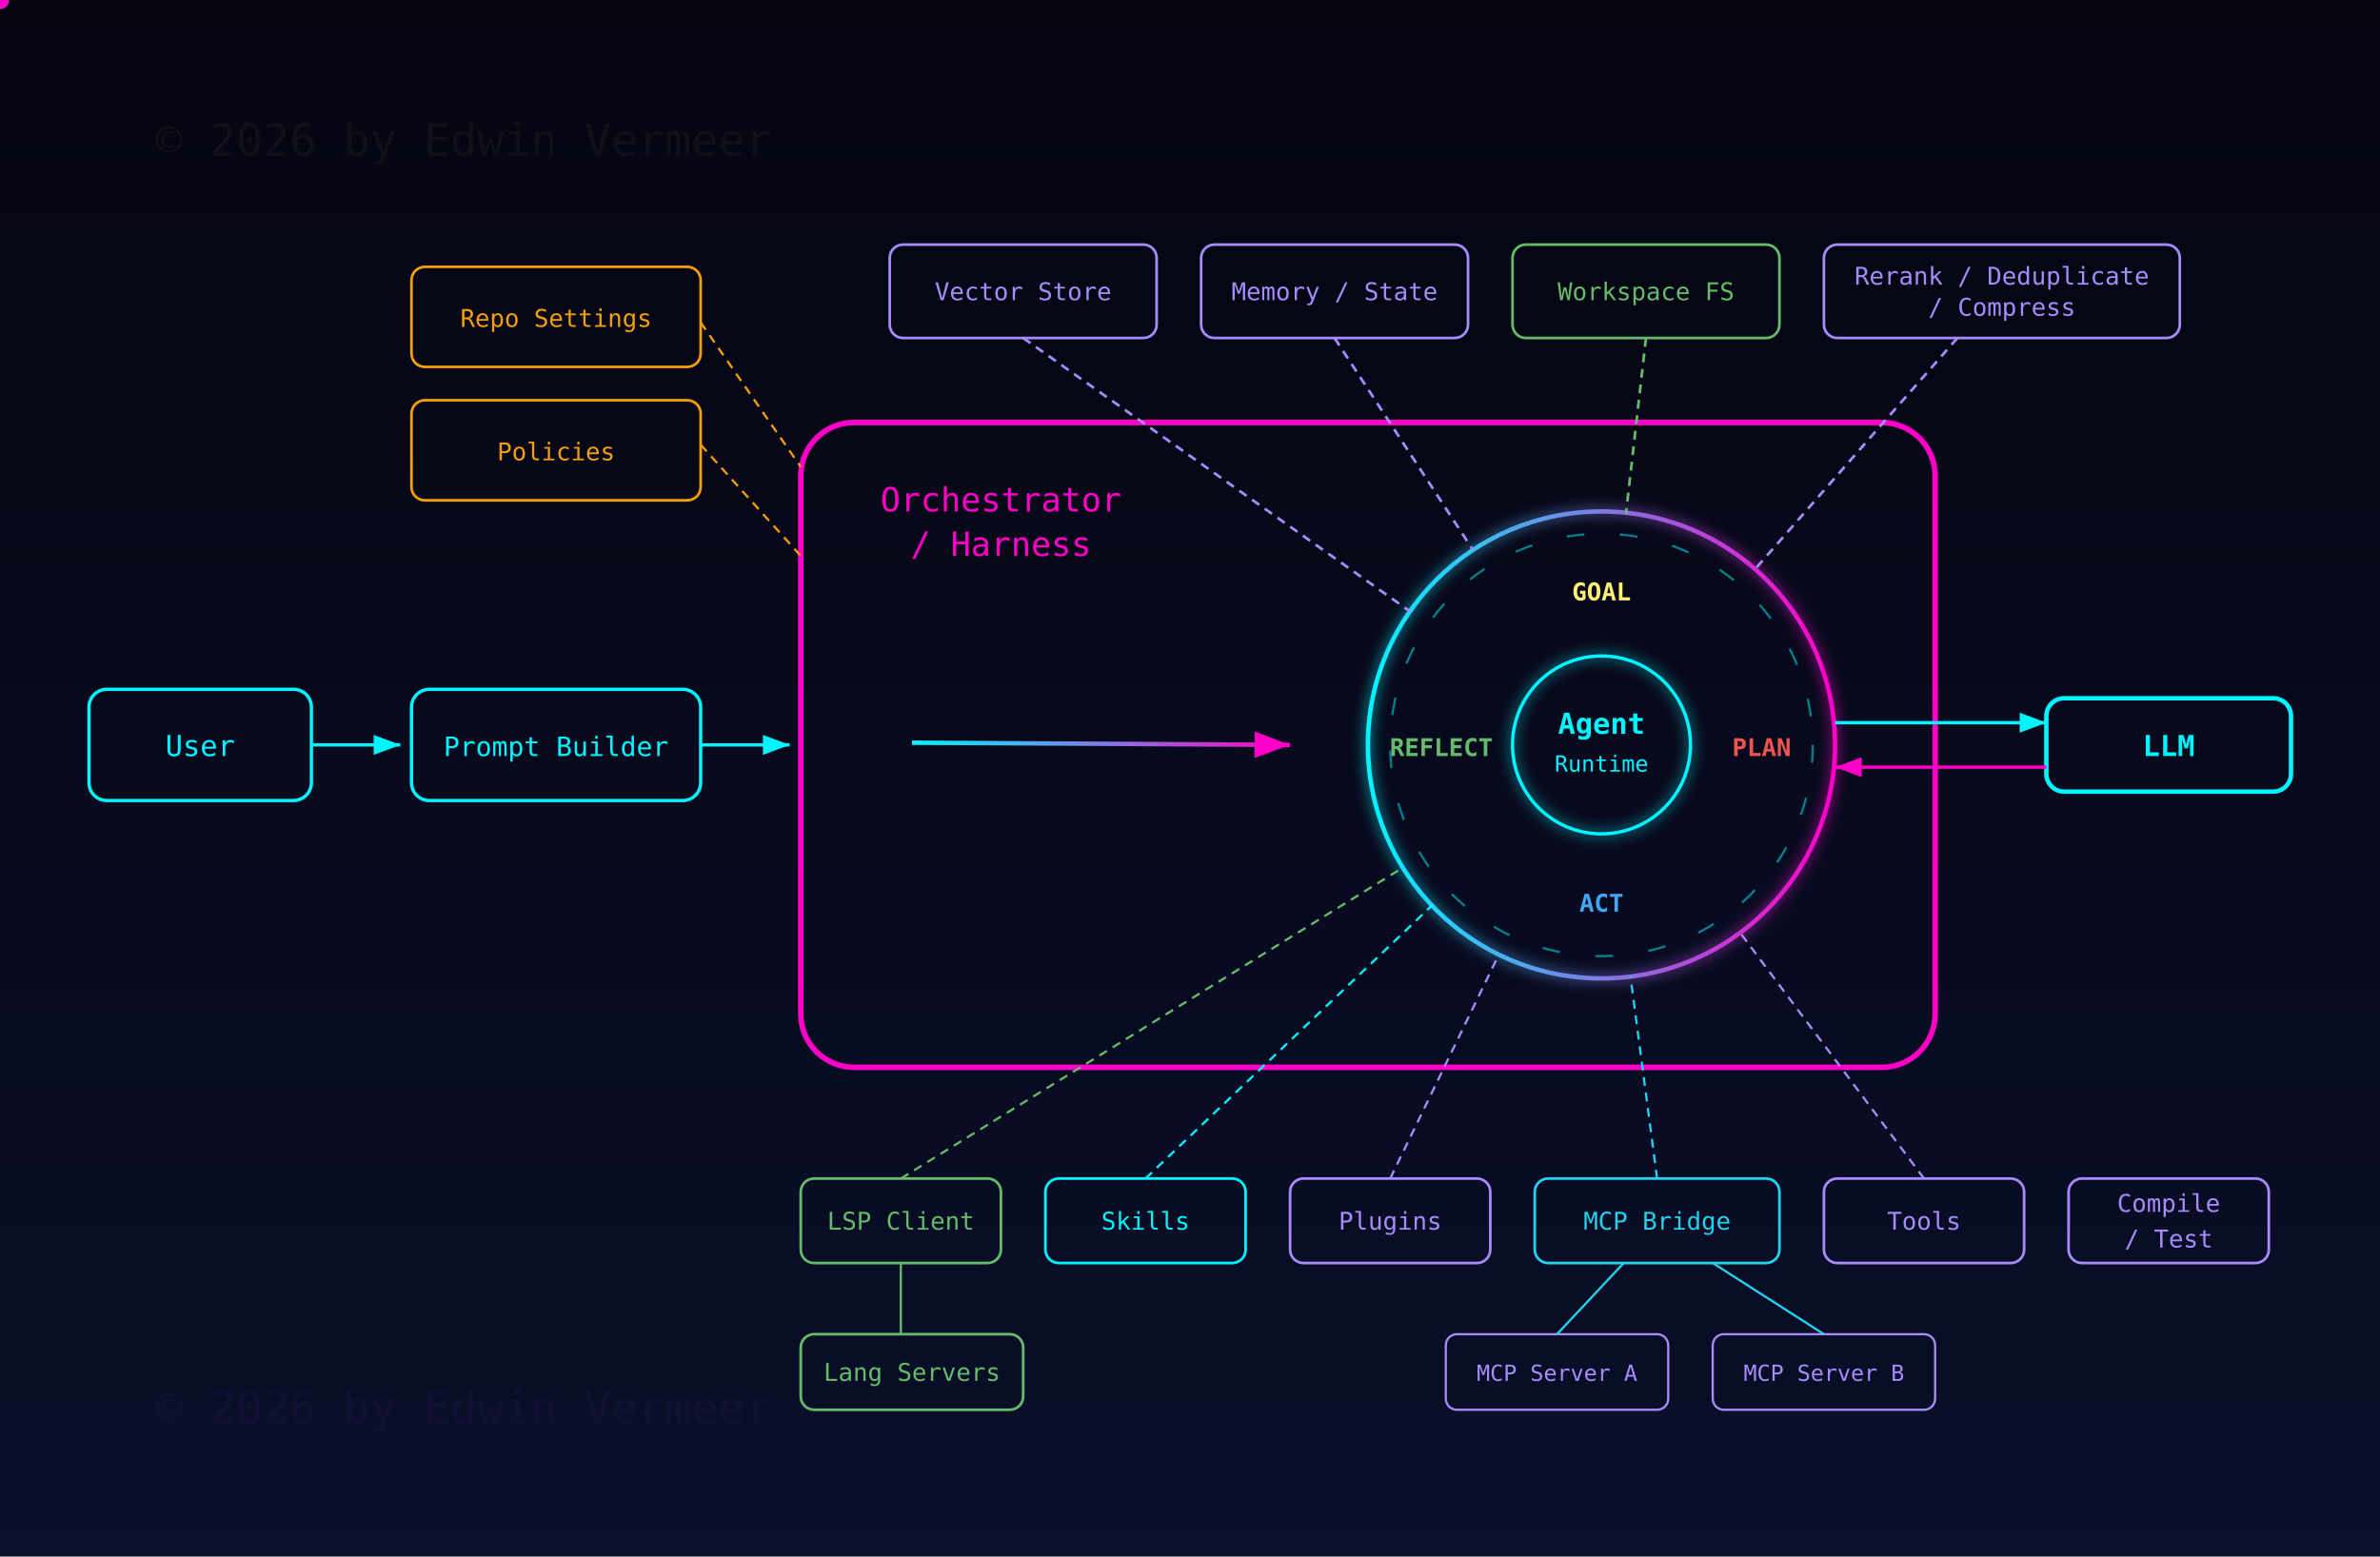
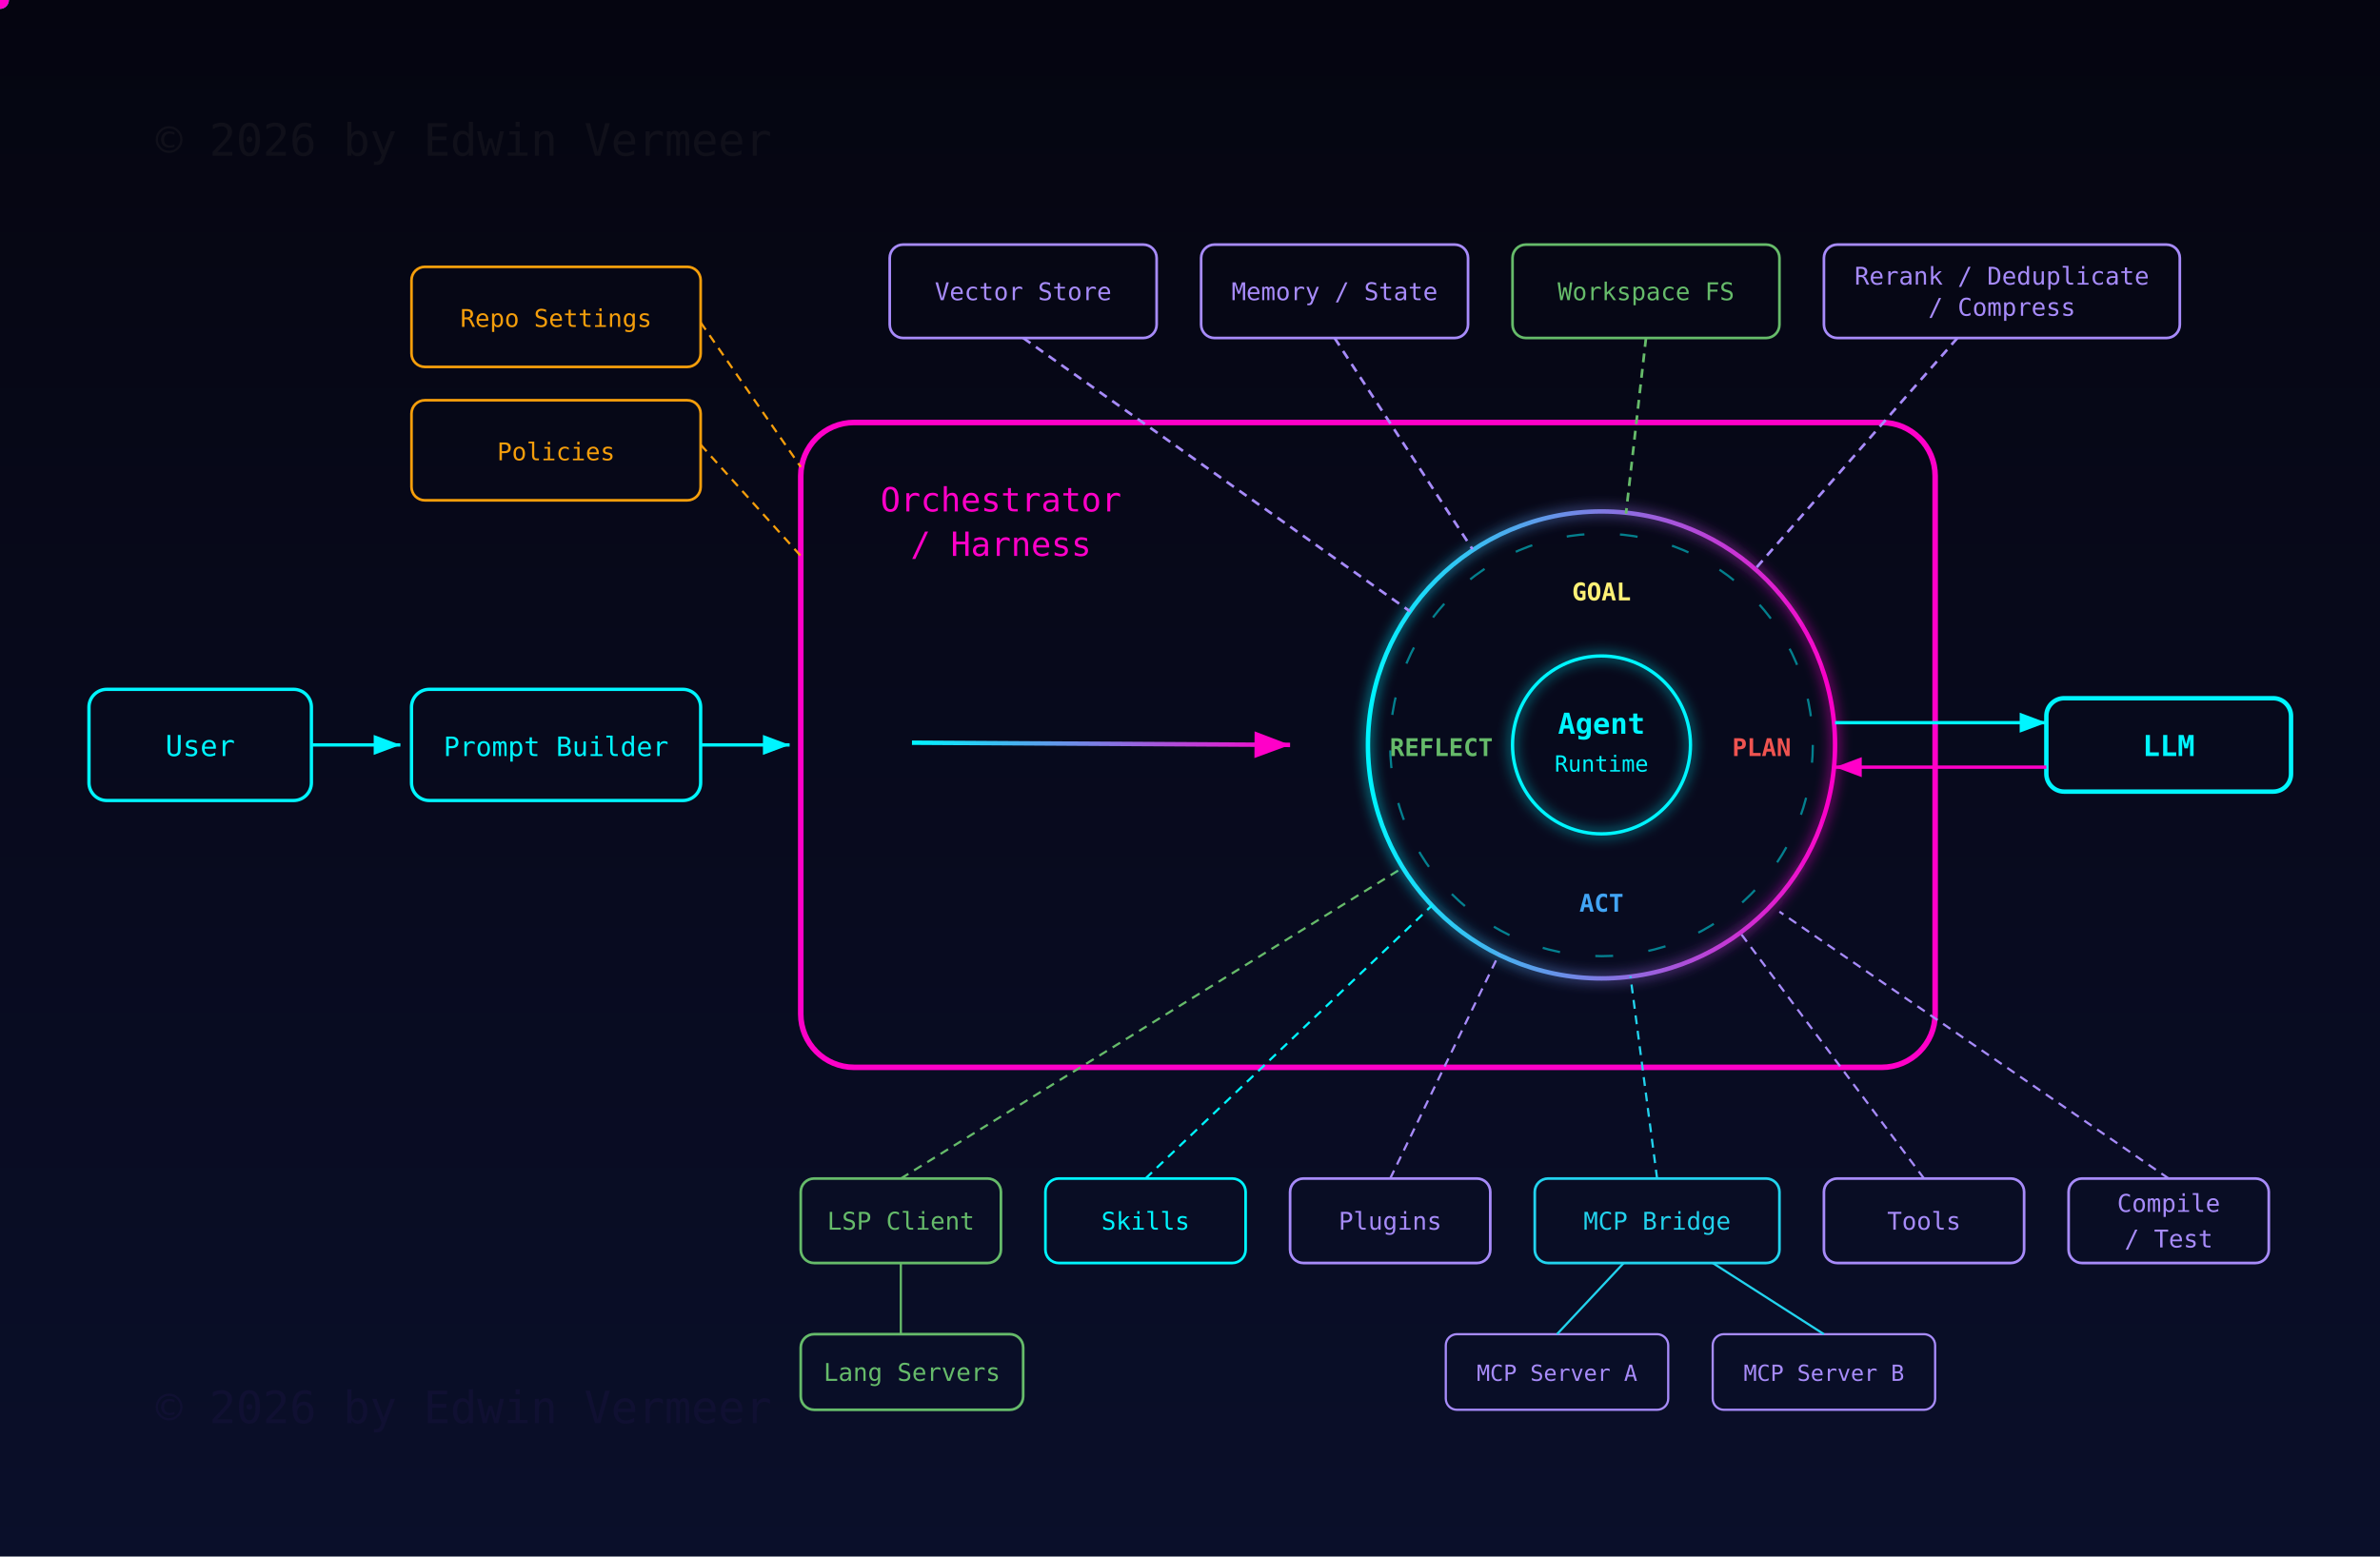
<svg xmlns="http://www.w3.org/2000/svg" width="1070" height="700" viewBox="0 0 1070 700">
  <defs>
    <linearGradient id="bg" x1="0" y1="0" x2="0" y2="1">
      <stop offset="0%" stop-color="#050510" />
      <stop offset="100%" stop-color="#0a0f2a" />
    </linearGradient>
    <filter id="glow">
      <feGaussianBlur stdDeviation="3" result="b" />
      <feMerge>
        <feMergeNode in="b" />
        <feMergeNode in="SourceGraphic" />
      </feMerge>
    </filter>
    <filter id="lineShine" x="-50%" y="-50%" width="200%" height="200%">
      <feGaussianBlur stdDeviation="5" result="blur" />
      <feMerge>
        <feMergeNode in="blur" />
        <feMergeNode in="SourceGraphic" />
      </feMerge>
    </filter>
    <linearGradient id="flow" x1="0" x2="1">
      <stop offset="0%" stop-color="#00f5ff" />
      <stop offset="100%" stop-color="#ff00c8" />
    </linearGradient>
    <linearGradient id="flowBack" x1="1" x2="0">
      <stop offset="0%" stop-color="#00f5ff" />
      <stop offset="100%" stop-color="#ff00c8" />
    </linearGradient>
  </defs>
  <rect width="100%" height="100%" fill="url(#bg)" />
  <text x="70" y="70" fill="#10101a" font-family="monospace" font-size="20">© 2026 by Edwin Vermeer</text>
  <text x="70" y="640" fill="#101032" font-family="monospace" font-size="20">© 2026 by Edwin Vermeer</text>
  <rect x="40" y="310" width="100" height="50" rx="8" stroke="#00f5ff" fill="none" stroke-width="1.5" />
  <text x="90" y="340" fill="#00f5ff" text-anchor="middle" font-family="monospace" font-size="13">User</text>
  <line x1="140" y1="335" x2="180" y2="335" stroke="#00f5ff" stroke-width="1.5" marker-end="url(#arrowCyan)" />
  <rect x="185" y="310" width="130" height="50" rx="8" stroke="#00f5ff" fill="none" stroke-width="1.5" />
  <text x="250" y="340" fill="#00f5ff" text-anchor="middle" font-family="monospace" font-size="12">Prompt Builder</text>
  <line x1="315" y1="335" x2="355" y2="335" stroke="#00f5ff" stroke-width="1.5" marker-end="url(#arrowCyan)" />
  <rect x="360" y="190" width="510" height="290" rx="24" stroke="#ff00c8" fill="none" stroke-width="2.5" />
  <text x="450" y="230" fill="#ff00c8" text-anchor="middle" font-family="monospace" font-size="15">Orchestrator</text>
  <text x="450" y="250" fill="#ff00c8" text-anchor="middle" font-family="monospace" font-size="15">/ Harness</text>
  <rect x="185" y="120" width="130" height="45" rx="6" stroke="#f59e0b" fill="none" stroke-width="1.2" />
  <text x="250" y="147" fill="#f59e0b" text-anchor="middle" font-family="monospace" font-size="11">Repo Settings</text>
  <rect x="185" y="180" width="130" height="45" rx="6" stroke="#f59e0b" fill="none" stroke-width="1.2" />
  <text x="250" y="207" fill="#f59e0b" text-anchor="middle" font-family="monospace" font-size="11">Policies</text>
  <g>
    <line x1="315" y1="145" x2="360" y2="210" stroke="#f59e0b" stroke-width="1" stroke-dasharray="4 3">
      <animate attributeName="stroke" values="#f59e0b;#ffe082;#f59e0b" keyTimes="0;0.083;1" dur="4.2s" begin="0.2s" repeatCount="indefinite" />
      <animate attributeName="stroke-width" values="1;1.8;1" keyTimes="0;0.083;1" dur="4.2s" begin="0.2s" repeatCount="indefinite" />
    </line>
    <line x1="315" y1="145" x2="360" y2="210" stroke="#fff3bf" stroke-width="4" stroke-dasharray="4 3" stroke-linecap="round" opacity="0" filter="url(#lineShine)">
      <animate attributeName="opacity" values="0;0.9;0" keyTimes="0;0.083;1" dur="4.2s" begin="0.2s" repeatCount="indefinite" />
    </line>
  </g>
  <g>
    <line x1="315" y1="200" x2="360" y2="250" stroke="#f59e0b" stroke-width="1" stroke-dasharray="4 3">
      <animate attributeName="stroke" values="#f59e0b;#ffe082;#f59e0b" keyTimes="0;0.071;1" dur="4.9s" begin="1.1s" repeatCount="indefinite" />
      <animate attributeName="stroke-width" values="1;1.8;1" keyTimes="0;0.071;1" dur="4.9s" begin="1.1s" repeatCount="indefinite" />
    </line>
    <line x1="315" y1="200" x2="360" y2="250" stroke="#fff3bf" stroke-width="4" stroke-dasharray="4 3" stroke-linecap="round" opacity="0" filter="url(#lineShine)">
      <animate attributeName="opacity" values="0;0.9;0" keyTimes="0;0.071;1" dur="4.9s" begin="1.1s" repeatCount="indefinite" />
    </line>
  </g>
  <rect x="360" y="530" width="90" height="38" rx="6" stroke="#66BB6A" fill="none" stroke-width="1.2" />
  <text x="405" y="553" fill="#66BB6A" text-anchor="middle" font-family="monospace" font-size="11">LSP Client</text>
  <rect x="360" y="600" width="100" height="34" rx="6" stroke="#66BB6A" fill="none" stroke-width="1.2" />
  <text x="410" y="621" fill="#66BB6A" text-anchor="middle" font-family="monospace" font-size="11">Lang Servers</text>
  <g>
    <line x1="405" y1="530" x2="631" y2="390" stroke="#66BB6A" stroke-width="1" stroke-dasharray="4 3">
      <animate attributeName="stroke" values="#66BB6A;#b9f6ca;#66BB6A" keyTimes="0;0.056;1" dur="6.3s" begin="0.9s" repeatCount="indefinite" />
      <animate attributeName="stroke-width" values="1;1.9;1" keyTimes="0;0.056;1" dur="6.3s" begin="0.9s" repeatCount="indefinite" />
    </line>
    <line x1="405" y1="530" x2="631" y2="390" stroke="#d9ffe0" stroke-width="4" stroke-dasharray="4 3" stroke-linecap="round" opacity="0" filter="url(#lineShine)">
      <animate attributeName="opacity" values="0;0.8;0" keyTimes="0;0.056;1" dur="6.3s" begin="0.9s" repeatCount="indefinite" />
    </line>
  </g>
  <line x1="405" y1="568" x2="405" y2="600" stroke="#66BB6A" stroke-width="1" />
  <line x1="410" y1="334" x2="580" y2="335" stroke="url(#flow)" stroke-width="2" marker-end="url(#arrowPink)" />
  <g transform="translate(720,335)">
    <circle r="105" stroke="url(#flow)" stroke-width="2" fill="none" filter="url(#glow)" />
    <circle r="95" stroke="#00f5ff" stroke-dasharray="8 16" fill="none" opacity="0.5">
      <animateTransform attributeName="transform" type="rotate" from="0" to="360" dur="10s" repeatCount="indefinite" />
    </circle>
    <text x="0" y="-65" text-anchor="middle" fill="#FFF176" font-family="monospace" font-size="11" font-weight="bold">GOAL</text>
    <text x="72" y="5" text-anchor="middle" fill="#EF5350" font-family="monospace" font-size="11" font-weight="bold">PLAN</text>
    <text x="0" y="75" text-anchor="middle" fill="#42A5F5" font-family="monospace" font-size="11" font-weight="bold">ACT</text>
    <text x="-72" y="5" text-anchor="middle" fill="#66BB6A" font-family="monospace" font-size="11" font-weight="bold">REFLECT</text>
    <circle r="40" stroke="#00f5ff" fill="none" stroke-width="1.5" filter="url(#glow)">
      <animate attributeName="r" values="40;44;40" dur="2.5s" repeatCount="indefinite" />
    </circle>
    <text text-anchor="middle" y="-5" fill="#00f5ff" font-family="monospace" font-size="13" font-weight="bold">Agent</text>
    <text text-anchor="middle" y="12" fill="#00f5ff" font-family="monospace" font-size="10">Runtime</text>
  </g>
  <rect x="400" y="110" width="120" height="42" rx="6" stroke="#a78bfa" fill="none" stroke-width="1.2" />
  <text x="460" y="135" fill="#a78bfa" text-anchor="middle" font-family="monospace" font-size="11">Vector Store</text>
  <g>
    <line x1="460" y1="152" x2="634" y2="275" stroke="#a78bfa" stroke-width="1.2" stroke-dasharray="4 3">
      <animate attributeName="stroke" values="#a78bfa;#e9ddff;#a78bfa" keyTimes="0;0.056;1" dur="6.3s" begin="1.1s" repeatCount="indefinite" />
      <animate attributeName="stroke-width" values="1.2;2.1;1.2" keyTimes="0;0.056;1" dur="6.3s" begin="1.1s" repeatCount="indefinite" />
    </line>
    <line x1="460" y1="152" x2="634" y2="275" stroke="#f3ecff" stroke-width="4.2" stroke-dasharray="4 3" stroke-linecap="round" opacity="0" filter="url(#lineShine)">
      <animate attributeName="opacity" values="0;0.82;0" keyTimes="0;0.056;1" dur="6.3s" begin="1.1s" repeatCount="indefinite" />
    </line>
  </g>
  <rect x="540" y="110" width="120" height="42" rx="6" stroke="#a78bfa" fill="none" stroke-width="1.2" />
  <text x="600" y="135" fill="#a78bfa" text-anchor="middle" font-family="monospace" font-size="11">Memory / State</text>
  <g>
    <line x1="600" y1="152" x2="662" y2="247" stroke="#a78bfa" stroke-width="1.2" stroke-dasharray="4 3">
      <animate attributeName="stroke" values="#a78bfa;#e9ddff;#a78bfa" keyTimes="0;0.05;1" dur="7s" begin="1.7s" repeatCount="indefinite" />
      <animate attributeName="stroke-width" values="1.2;2.1;1.2" keyTimes="0;0.05;1" dur="7s" begin="1.7s" repeatCount="indefinite" />
    </line>
    <line x1="600" y1="152" x2="662" y2="247" stroke="#f3ecff" stroke-width="4.2" stroke-dasharray="4 3" stroke-linecap="round" opacity="0" filter="url(#lineShine)">
      <animate attributeName="opacity" values="0;0.82;0" keyTimes="0;0.05;1" dur="7s" begin="1.7s" repeatCount="indefinite" />
    </line>
  </g>
  <rect x="680" y="110" width="120" height="42" rx="6" stroke="#66BB6A" fill="none" stroke-width="1.2" />
  <text x="740" y="135" fill="#66BB6A" text-anchor="middle" font-family="monospace" font-size="11">Workspace FS</text>
  <g>
    <line x1="740" y1="152" x2="731" y2="231" stroke="#66BB6A" stroke-width="1.2" stroke-dasharray="4 3">
      <animate attributeName="stroke" values="#66BB6A;#b9f6ca;#66BB6A" keyTimes="0;0.063;1" dur="5.6s" begin="2.1s" repeatCount="indefinite" />
      <animate attributeName="stroke-width" values="1.2;2.1;1.2" keyTimes="0;0.063;1" dur="5.6s" begin="2.1s" repeatCount="indefinite" />
    </line>
    <line x1="740" y1="152" x2="731" y2="231" stroke="#d9ffe0" stroke-width="4.2" stroke-dasharray="4 3" stroke-linecap="round" opacity="0" filter="url(#lineShine)">
      <animate attributeName="opacity" values="0;0.8;0" keyTimes="0;0.063;1" dur="5.6s" begin="2.1s" repeatCount="indefinite" />
    </line>
  </g>
  <rect x="820" y="110" width="160" height="42" rx="6" stroke="#a78bfa" fill="none" stroke-width="1.2" />
  <text x="900" y="128" fill="#a78bfa" text-anchor="middle" font-family="monospace" font-size="11">Rerank / Deduplicate</text>
  <text x="900" y="142" fill="#a78bfa" text-anchor="middle" font-family="monospace" font-size="11">/ Compress</text>
  <g>
    <line x1="880" y1="152" x2="789" y2="256" stroke="#a78bfa" stroke-width="1.2" stroke-dasharray="4 3">
      <animate attributeName="stroke" values="#a78bfa;#e9ddff;#a78bfa" keyTimes="0;0.045;1" dur="7.7s" begin="0.6s" repeatCount="indefinite" />
      <animate attributeName="stroke-width" values="1.2;2.1;1.2" keyTimes="0;0.045;1" dur="7.7s" begin="0.6s" repeatCount="indefinite" />
    </line>
    <line x1="880" y1="152" x2="789" y2="256" stroke="#f3ecff" stroke-width="4.2" stroke-dasharray="4 3" stroke-linecap="round" opacity="0" filter="url(#lineShine)">
      <animate attributeName="opacity" values="0;0.82;0" keyTimes="0;0.045;1" dur="7.7s" begin="0.6s" repeatCount="indefinite" />
    </line>
  </g>
  <rect x="920" y="314" width="110" height="42" rx="8" stroke="#00f5ff" fill="none" stroke-width="2" />
  <text x="975" y="340" fill="#00f5ff" text-anchor="middle" font-family="monospace" font-size="13" font-weight="bold">LLM</text>
  <line x1="825" y1="325" x2="920" y2="325" stroke="#00f5ff" stroke-width="1.5" marker-end="url(#arrowCyan)" />
  <line x1="920" y1="345" x2="825" y2="345" stroke="#ff00c8" stroke-width="1.5" marker-end="url(#arrowPink)" />
  <rect x="470" y="530" width="90" height="38" rx="6" stroke="#00f5ff" fill="none" stroke-width="1.2" />
  <text x="515" y="553" fill="#00f5ff" text-anchor="middle" font-family="monospace" font-size="11">Skills</text>
  <rect x="580" y="530" width="90" height="38" rx="6" stroke="#a78bfa" fill="none" stroke-width="1.2" />
  <text x="625" y="553" fill="#a78bfa" text-anchor="middle" font-family="monospace" font-size="11">Plugins</text>
  <rect x="690" y="530" width="110" height="38" rx="6" stroke="#22d3ee" fill="none" stroke-width="1.2" />
  <text x="745" y="553" fill="#22d3ee" text-anchor="middle" font-family="monospace" font-size="11">MCP Bridge</text>
  <rect x="820" y="530" width="90" height="38" rx="6" stroke="#a78bfa" fill="none" stroke-width="1.2" />
  <text x="865" y="553" fill="#a78bfa" text-anchor="middle" font-family="monospace" font-size="11">Tools</text>
  <rect x="930" y="530" width="90" height="38" rx="6" stroke="#a78bfa" fill="none" stroke-width="1.2" />
  <text x="975" y="545" fill="#a78bfa" text-anchor="middle" font-family="monospace" font-size="11">Compile</text>
  <text x="975" y="561" fill="#a78bfa" text-anchor="middle" font-family="monospace" font-size="11">/ Test</text>
  <rect x="650" y="600" width="100" height="34" rx="5" stroke="#a78bfa" fill="none" stroke-width="1" />
  <text x="700" y="621" fill="#a78bfa" text-anchor="middle" font-family="monospace" font-size="10">MCP Server A</text>
  <rect x="770" y="600" width="100" height="34" rx="5" stroke="#a78bfa" fill="none" stroke-width="1" />
  <text x="820" y="621" fill="#a78bfa" text-anchor="middle" font-family="monospace" font-size="10">MCP Server B</text>
  <g>
    <line x1="515" y1="530" x2="644" y2="407" stroke="#00f5ff" stroke-width="1" stroke-dasharray="4 3">
      <animate attributeName="stroke" values="#00f5ff;#d9fdff;#00f5ff" keyTimes="0;0.1;1" dur="3.5s" begin="0.4s" repeatCount="indefinite" />
      <animate attributeName="stroke-width" values="1;1.9;1" keyTimes="0;0.1;1" dur="3.5s" begin="0.4s" repeatCount="indefinite" />
    </line>
    <line x1="515" y1="530" x2="644" y2="407" stroke="#ecffff" stroke-width="4" stroke-dasharray="4 3" stroke-linecap="round" opacity="0" filter="url(#lineShine)">
      <animate attributeName="opacity" values="0;0.92;0" keyTimes="0;0.1;1" dur="3.5s" begin="0.4s" repeatCount="indefinite" />
    </line>
  </g>
  <g>
    <line x1="625" y1="530" x2="674" y2="429" stroke="#a78bfa" stroke-width="1" stroke-dasharray="4 3">
      <animate attributeName="stroke" values="#a78bfa;#e9ddff;#a78bfa" keyTimes="0;0.056;1" dur="6.3s" begin="1.3s" repeatCount="indefinite" />
      <animate attributeName="stroke-width" values="1;1.9;1" keyTimes="0;0.056;1" dur="6.3s" begin="1.3s" repeatCount="indefinite" />
    </line>
    <line x1="625" y1="530" x2="674" y2="429" stroke="#f3ecff" stroke-width="4" stroke-dasharray="4 3" stroke-linecap="round" opacity="0" filter="url(#lineShine)">
      <animate attributeName="opacity" values="0;0.82;0" keyTimes="0;0.056;1" dur="6.3s" begin="1.3s" repeatCount="indefinite" />
    </line>
  </g>
  <g>
    <line x1="745" y1="530" x2="733" y2="439" stroke="#22d3ee" stroke-width="1" stroke-dasharray="4 3">
      <animate attributeName="stroke" values="#22d3ee;#d8fbff;#22d3ee" keyTimes="0;0.071;1" dur="4.9s" begin="2.4s" repeatCount="indefinite" />
      <animate attributeName="stroke-width" values="1;1.9;1" keyTimes="0;0.071;1" dur="4.9s" begin="2.4s" repeatCount="indefinite" />
    </line>
    <line x1="745" y1="530" x2="733" y2="439" stroke="#ecffff" stroke-width="4" stroke-dasharray="4 3" stroke-linecap="round" opacity="0" filter="url(#lineShine)">
      <animate attributeName="opacity" values="0;0.88;0" keyTimes="0;0.071;1" dur="4.9s" begin="2.4s" repeatCount="indefinite" />
    </line>
  </g>
  <g>
    <line x1="865" y1="530" x2="782" y2="419" stroke="#a78bfa" stroke-width="1" stroke-dasharray="4 3">
      <animate attributeName="stroke" values="#a78bfa;#e9ddff;#a78bfa" keyTimes="0;0.042;1" dur="8.4s" begin="0.8s" repeatCount="indefinite" />
      <animate attributeName="stroke-width" values="1;1.9;1" keyTimes="0;0.042;1" dur="8.4s" begin="0.8s" repeatCount="indefinite" />
    </line>
    <line x1="865" y1="530" x2="782" y2="419" stroke="#f3ecff" stroke-width="4" stroke-dasharray="4 3" stroke-linecap="round" opacity="0" filter="url(#lineShine)">
      <animate attributeName="opacity" values="0;0.82;0" keyTimes="0;0.042;1" dur="8.4s" begin="0.8s" repeatCount="indefinite" />
    </line>
  </g>
+   <g>
+     <line x1="975" y1="530" x2="800" y2="410" stroke="#a78bfa" stroke-width="1" stroke-dasharray="4 3">
+       <animate attributeName="stroke" values="#a78bfa;#e9ddff;#a78bfa" keyTimes="0;0.048;1" dur="8.1s" begin="0.3s" repeatCount="indefinite" />
+       <animate attributeName="stroke-width" values="1;1.9;1" keyTimes="0;0.048;1" dur="8.1s" begin="0.3s" repeatCount="indefinite" />
+     </line>
+     <line x1="975" y1="530" x2="800" y2="410" stroke="#f3ecff" stroke-width="4" stroke-dasharray="4 3" stroke-linecap="round" opacity="0" filter="url(#lineShine)">
+       <animate attributeName="opacity" values="0;0.82;0" keyTimes="0;0.048;1" dur="8.1s" begin="0.3s" repeatCount="indefinite" />
+     </line>
+   </g>
  <line x1="730" y1="568" x2="700" y2="600" stroke="#22d3ee" stroke-width="1" />
  <line x1="770" y1="568" x2="820" y2="600" stroke="#22d3ee" stroke-width="1" />
  <path id="mainFlow" d="M90,335 L185,335 L360,335 L580,335 L720,335" fill="none" stroke="none" />
  <circle r="4" fill="#00f5ff">
    <animateMotion dur="3s" repeatCount="indefinite">
      <mpath href="#mainFlow" />
    </animateMotion>
  </circle>
  <path id="loopPath" d="M720,230 A105,105 0 1 1 719,230" fill="none" stroke="none" />
  <circle r="4" fill="#ff00c8">
    <animateMotion dur="4s" repeatCount="indefinite">
      <mpath href="#loopPath" />
    </animateMotion>
  </circle>
  <defs>
    <marker id="arrowCyan" markerWidth="8" markerHeight="6" refX="8" refY="3" orient="auto">
      <polygon points="0,0 8,3 0,6" fill="#00f5ff" />
    </marker>
    <marker id="arrowPink" markerWidth="8" markerHeight="6" refX="8" refY="3" orient="auto">
      <polygon points="0,0 8,3 0,6" fill="#ff00c8" />
    </marker>
  </defs>
</svg>
